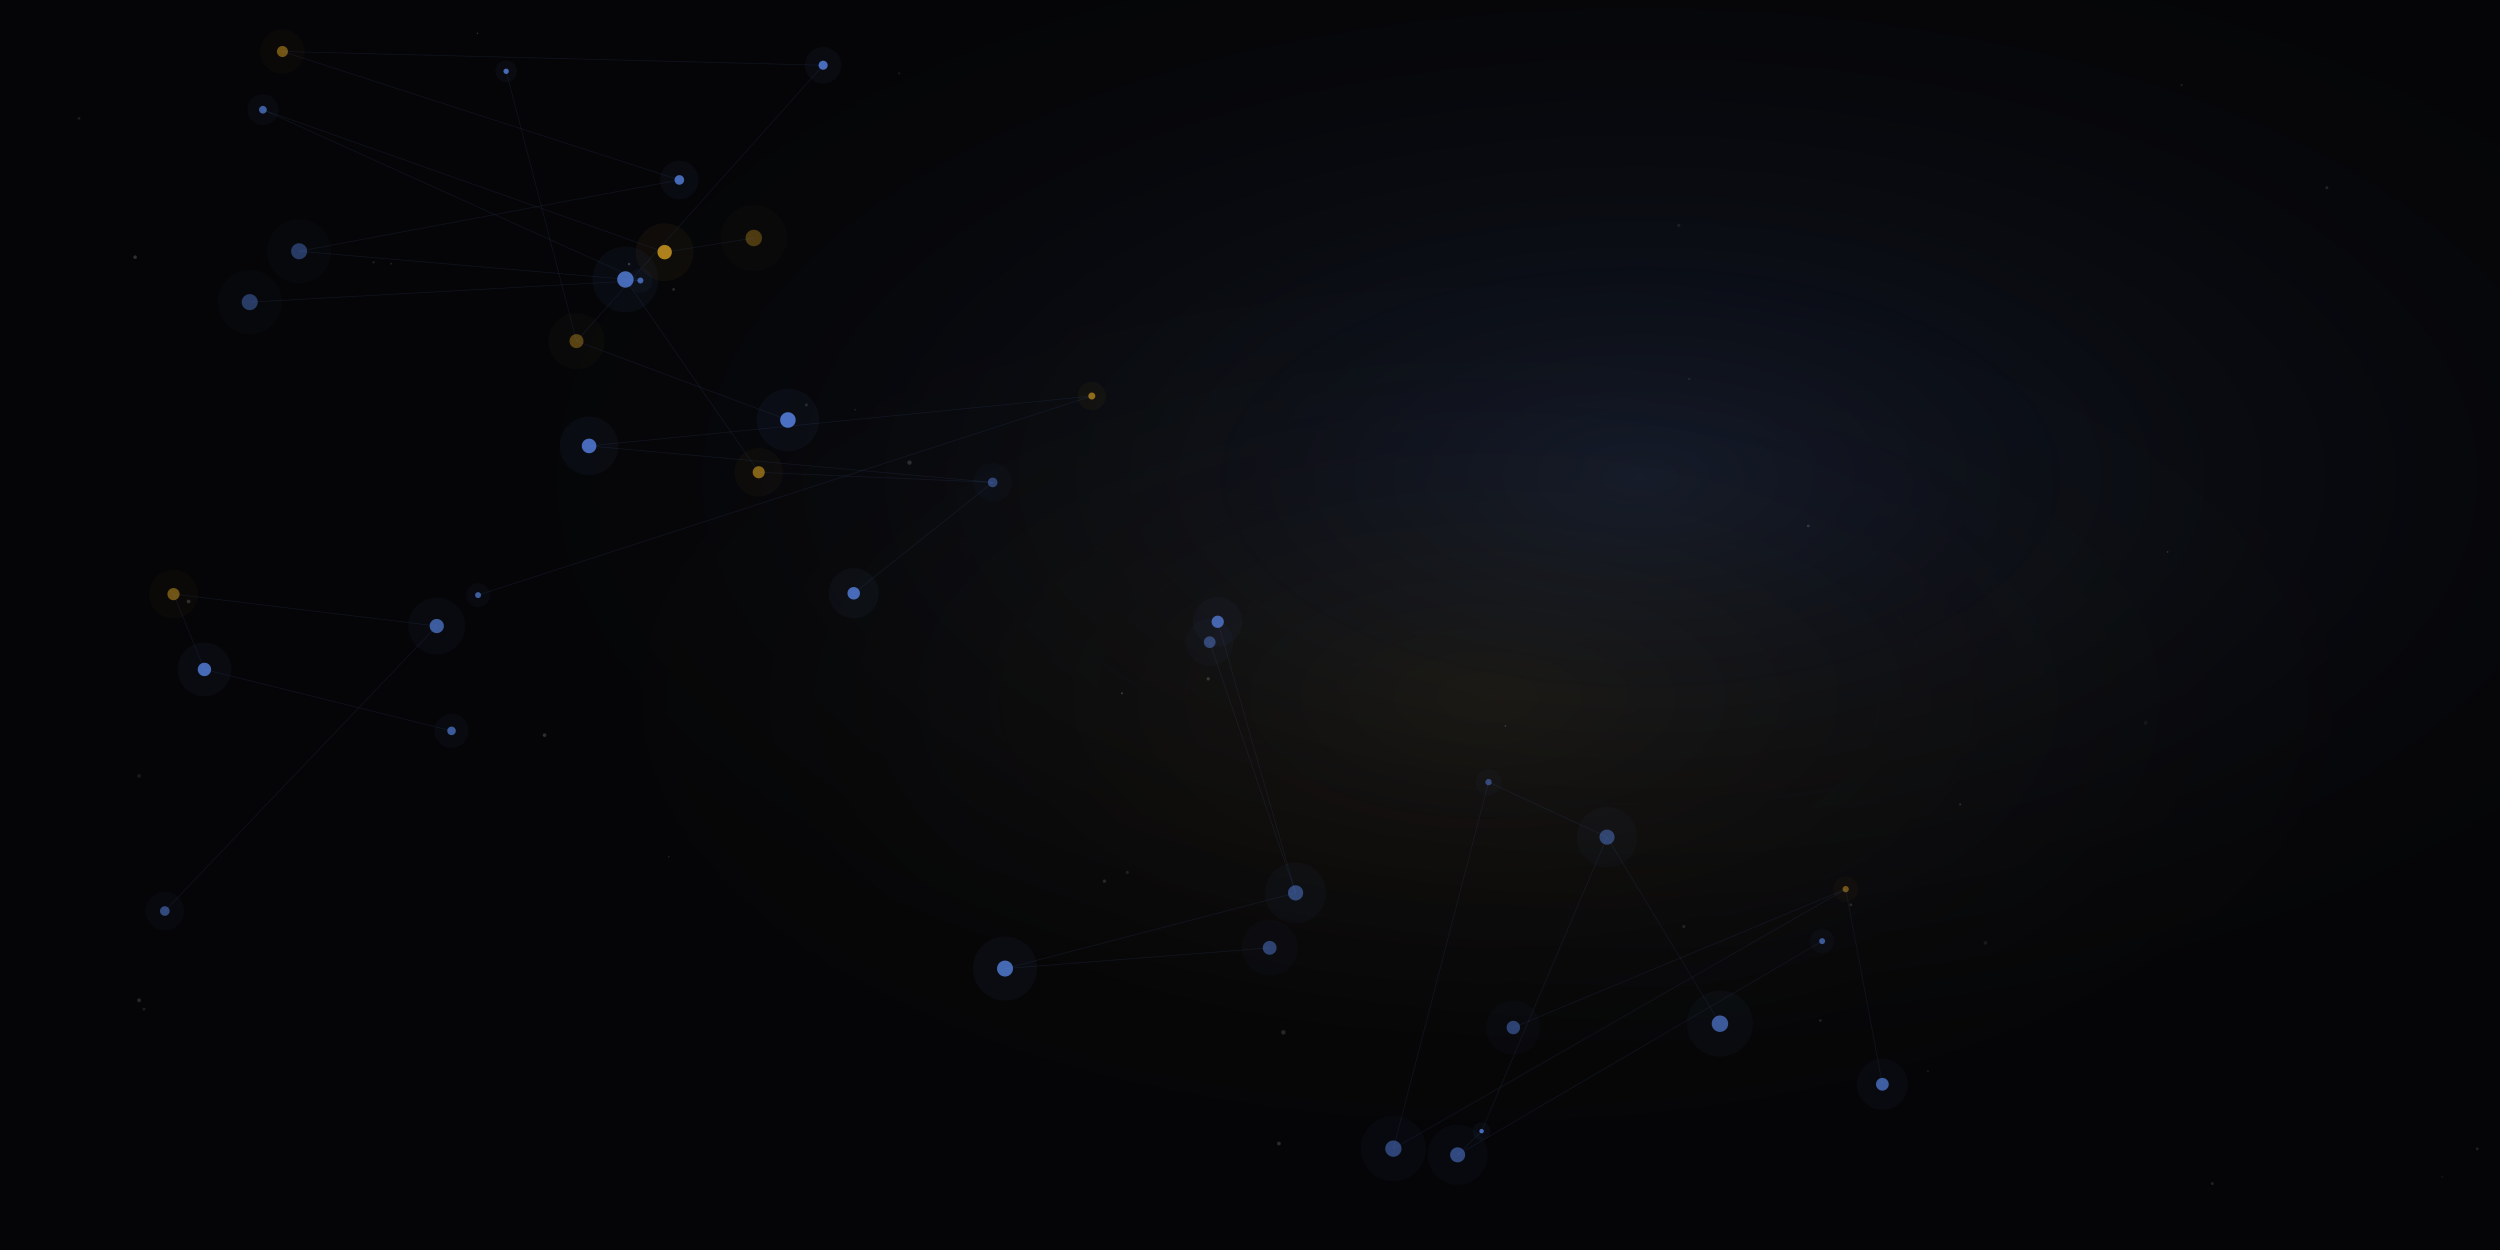
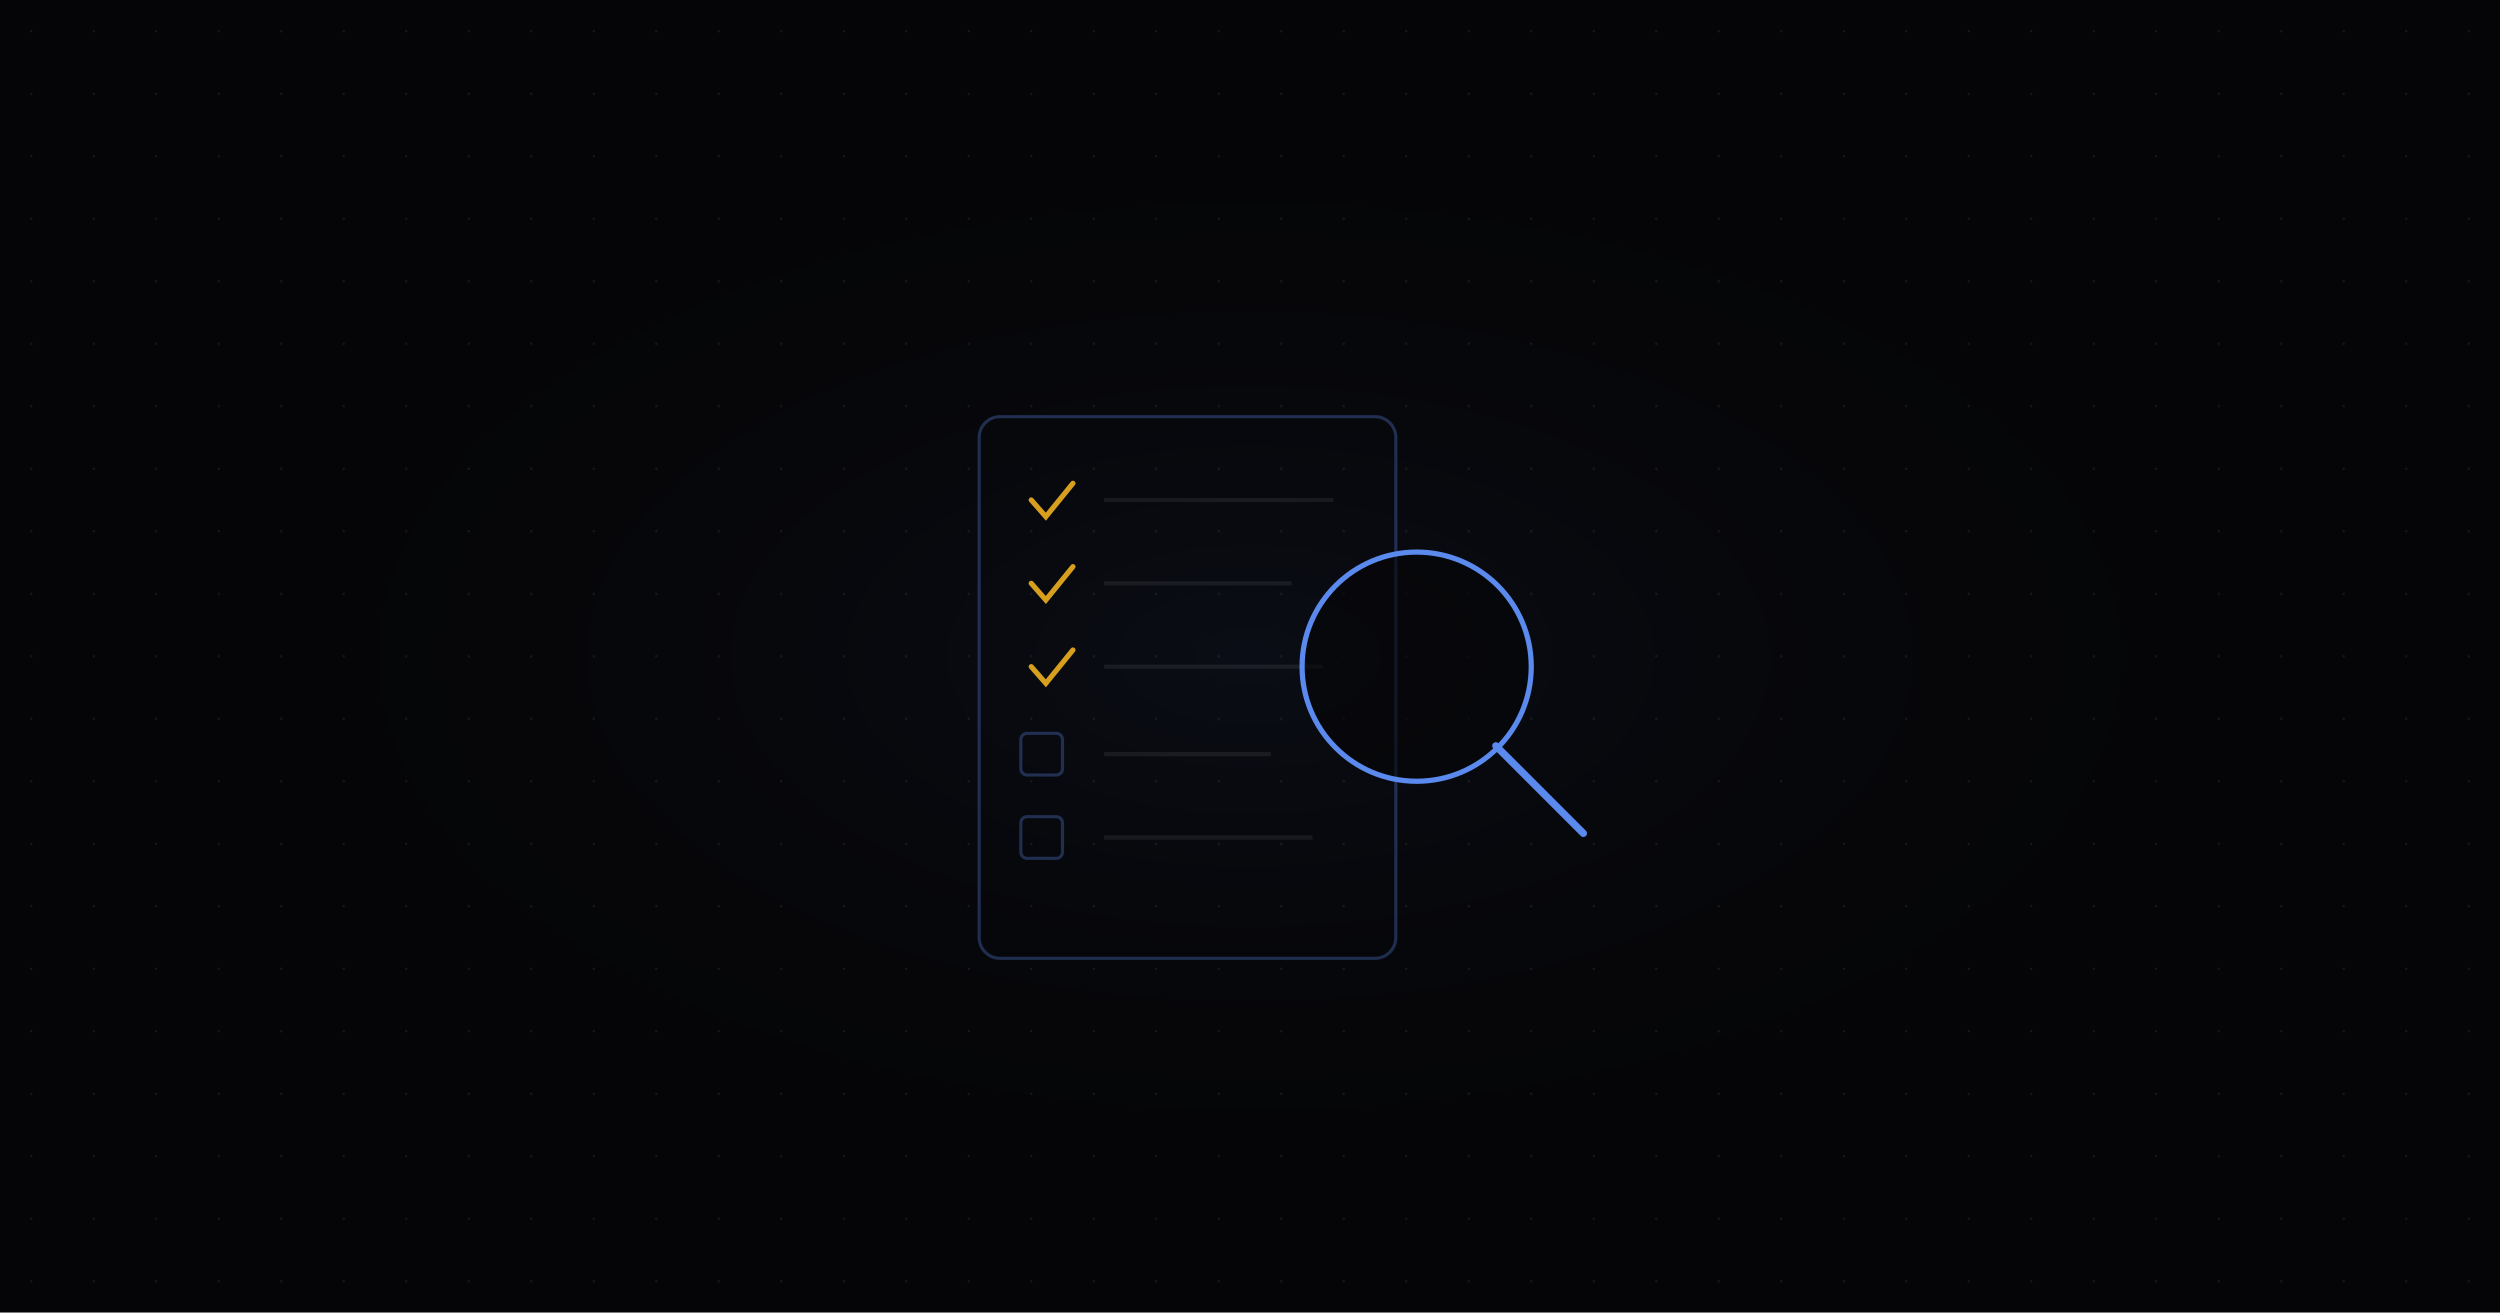
- <svg xmlns="http://www.w3.org/2000/svg" viewBox="0 0 1200 600" width="1200" height="600">
+ <svg xmlns="http://www.w3.org/2000/svg" viewBox="0 0 1200 630">
  <defs>
-     <radialGradient id="glow-929153942" cx="65.483%" cy="38.285%" r="50%">
-       <stop offset="0%" stop-color="#5B8AEF" stop-opacity="0.15" />
+     <pattern id="dots" x="0" y="0" width="30" height="30" patternUnits="userSpaceOnUse">
+       <circle cx="15" cy="15" r="0.6" fill="#ffffff12" />
+     </pattern>
+     <radialGradient id="glow" cx="50%" cy="50%" r="45%">
+       <stop offset="0%" stop-color="#5B8AEF" stop-opacity="0.06" />
      <stop offset="100%" stop-color="#050507" stop-opacity="0" />
    </radialGradient>
-     <radialGradient id="glow2-929153942" cx="59.427%" cy="55.762%" r="40%">
-       <stop offset="0%" stop-color="#d79f1e" stop-opacity="0.08" />
-       <stop offset="100%" stop-color="#050507" stop-opacity="0" />
-     </radialGradient>
-     <filter id="blur-929153942">
-       <feGaussianBlur stdDeviation="2" />
-     </filter>
  </defs>
-   <rect width="1200" height="600" fill="#050507" />
-   <rect width="1200" height="600" fill="url(#glow-929153942)" />
-   <rect width="1200" height="600" fill="url(#glow2-929153942)" />
-   <circle cx="580.655" cy="308.25" r="2.817" fill="#5B8AEF" opacity="0.435" />
-   <circle cx="580.655" cy="308.25" r="11.267" fill="#5B8AEF" opacity="0.026" />
-   <circle cx="584.51" cy="298.457" r="2.939" fill="#5B8AEF" opacity="0.69" />
-   <circle cx="584.51" cy="298.457" r="11.755" fill="#5B8AEF" opacity="0.041" />
-   <circle cx="621.881" cy="428.584" r="3.659" fill="#5B8AEF" opacity="0.462" />
-   <circle cx="621.881" cy="428.584" r="14.635" fill="#5B8AEF" opacity="0.028" />
-   <circle cx="482.407" cy="464.915" r="3.843" fill="#5B8AEF" opacity="0.729" />
-   <circle cx="482.407" cy="464.915" r="15.373" fill="#5B8AEF" opacity="0.044" />
-   <circle cx="609.442" cy="454.964" r="3.319" fill="#5B8AEF" opacity="0.444" />
-   <circle cx="609.442" cy="454.964" r="13.276" fill="#5B8AEF" opacity="0.027" />
-   <line x1="580.655" y1="308.25" x2="621.881" y2="428.584" stroke="#5B8AEF" stroke-width="0.3" opacity="0.12" />
-   <line x1="584.51" y1="298.457" x2="621.881" y2="428.584" stroke="#5B8AEF" stroke-width="0.3" opacity="0.12" />
-   <line x1="621.881" y1="428.584" x2="482.407" y2="464.915" stroke="#5B8AEF" stroke-width="0.3" opacity="0.12" />
-   <line x1="482.407" y1="464.915" x2="609.442" y2="454.964" stroke="#5B8AEF" stroke-width="0.3" opacity="0.12" />
-   <circle cx="79.108" cy="437.29" r="2.315" fill="#5B8AEF" opacity="0.491" />
-   <circle cx="79.108" cy="437.29" r="9.26" fill="#5B8AEF" opacity="0.029" />
-   <circle cx="209.648" cy="300.494" r="3.412" fill="#5B8AEF" opacity="0.635" />
-   <circle cx="209.648" cy="300.494" r="13.648" fill="#5B8AEF" opacity="0.038" />
-   <circle cx="83.289" cy="285.177" r="2.925" fill="#d79f1e" opacity="0.493" />
-   <circle cx="83.289" cy="285.177" r="11.7" fill="#d79f1e" opacity="0.03" />
-   <circle cx="216.739" cy="350.813" r="2.052" fill="#5B8AEF" opacity="0.619" />
-   <circle cx="216.739" cy="350.813" r="8.208" fill="#5B8AEF" opacity="0.037" />
-   <circle cx="98.125" cy="321.33" r="3.222" fill="#5B8AEF" opacity="0.743" />
-   <circle cx="98.125" cy="321.33" r="12.888" fill="#5B8AEF" opacity="0.045" />
-   <line x1="79.108" y1="437.29" x2="209.648" y2="300.494" stroke="#5B8AEF" stroke-width="0.3" opacity="0.12" />
-   <line x1="209.648" y1="300.494" x2="83.289" y2="285.177" stroke="#5B8AEF" stroke-width="0.3" opacity="0.12" />
-   <line x1="83.289" y1="285.177" x2="98.125" y2="321.33" stroke="#5B8AEF" stroke-width="0.3" opacity="0.12" />
-   <line x1="216.739" y1="350.813" x2="98.125" y2="321.33" stroke="#5B8AEF" stroke-width="0.3" opacity="0.12" />
-   <circle cx="378.2" cy="201.604" r="3.737" fill="#5B8AEF" opacity="0.797" />
-   <circle cx="378.2" cy="201.604" r="14.946" fill="#5B8AEF" opacity="0.048" />
-   <circle cx="242.956" cy="34.224" r="1.296" fill="#5B8AEF" opacity="0.749" />
-   <circle cx="242.956" cy="34.224" r="5.186" fill="#5B8AEF" opacity="0.045" />
-   <circle cx="276.721" cy="163.738" r="3.362" fill="#d79f1e" opacity="0.394" />
-   <circle cx="276.721" cy="163.738" r="13.446" fill="#d79f1e" opacity="0.024" />
-   <circle cx="395.107" cy="31.312" r="2.184" fill="#5B8AEF" opacity="0.765" />
-   <circle cx="395.107" cy="31.312" r="8.736" fill="#5B8AEF" opacity="0.046" />
-   <circle cx="135.571" cy="24.721" r="2.652" fill="#d79f1e" opacity="0.506" />
-   <circle cx="135.571" cy="24.721" r="10.608" fill="#d79f1e" opacity="0.03" />
-   <circle cx="326.087" cy="86.373" r="2.307" fill="#5B8AEF" opacity="0.741" />
-   <circle cx="326.087" cy="86.373" r="9.227" fill="#5B8AEF" opacity="0.044" />
-   <circle cx="143.576" cy="120.603" r="3.853" fill="#5B8AEF" opacity="0.383" />
-   <circle cx="143.576" cy="120.603" r="15.413" fill="#5B8AEF" opacity="0.023" />
-   <circle cx="119.874" cy="145.021" r="3.856" fill="#5B8AEF" opacity="0.389" />
-   <circle cx="119.874" cy="145.021" r="15.423" fill="#5B8AEF" opacity="0.023" />
-   <circle cx="307.402" cy="134.647" r="1.447" fill="#5B8AEF" opacity="0.684" />
-   <circle cx="307.402" cy="134.647" r="5.79" fill="#5B8AEF" opacity="0.041" />
-   <circle cx="126.203" cy="52.683" r="1.863" fill="#5B8AEF" opacity="0.641" />
-   <circle cx="126.203" cy="52.683" r="7.45" fill="#5B8AEF" opacity="0.038" />
-   <circle cx="361.806" cy="114.237" r="3.959" fill="#d79f1e" opacity="0.326" />
-   <circle cx="361.806" cy="114.237" r="15.834" fill="#d79f1e" opacity="0.02" />
-   <circle cx="319.039" cy="121.041" r="3.461" fill="#d79f1e" opacity="0.794" />
-   <circle cx="319.039" cy="121.041" r="13.844" fill="#d79f1e" opacity="0.048" />
-   <line x1="378.2" y1="201.604" x2="276.721" y2="163.738" stroke="#5B8AEF" stroke-width="0.3" opacity="0.12" />
-   <line x1="242.956" y1="34.224" x2="276.721" y2="163.738" stroke="#5B8AEF" stroke-width="0.3" opacity="0.12" />
-   <line x1="276.721" y1="163.738" x2="395.107" y2="31.312" stroke="#5B8AEF" stroke-width="0.3" opacity="0.12" />
-   <line x1="395.107" y1="31.312" x2="135.571" y2="24.721" stroke="#5B8AEF" stroke-width="0.3" opacity="0.12" />
-   <line x1="135.571" y1="24.721" x2="326.087" y2="86.373" stroke="#5B8AEF" stroke-width="0.3" opacity="0.12" />
-   <line x1="326.087" y1="86.373" x2="143.576" y2="120.603" stroke="#5B8AEF" stroke-width="0.3" opacity="0.12" />
-   <line x1="143.576" y1="120.603" x2="307.402" y2="134.647" stroke="#5B8AEF" stroke-width="0.3" opacity="0.12" />
-   <line x1="119.874" y1="145.021" x2="307.402" y2="134.647" stroke="#5B8AEF" stroke-width="0.3" opacity="0.12" />
-   <line x1="307.402" y1="134.647" x2="126.203" y2="52.683" stroke="#5B8AEF" stroke-width="0.3" opacity="0.12" />
-   <line x1="126.203" y1="52.683" x2="319.039" y2="121.041" stroke="#5B8AEF" stroke-width="0.3" opacity="0.12" />
-   <line x1="361.806" y1="114.237" x2="319.039" y2="121.041" stroke="#5B8AEF" stroke-width="0.3" opacity="0.12" />
-   <circle cx="229.47" cy="285.652" r="1.433" fill="#5B8AEF" opacity="0.646" />
-   <circle cx="229.47" cy="285.652" r="5.733" fill="#5B8AEF" opacity="0.039" />
-   <circle cx="524.07" cy="190.086" r="1.693" fill="#d79f1e" opacity="0.639" />
-   <circle cx="524.07" cy="190.086" r="6.772" fill="#d79f1e" opacity="0.038" />
-   <circle cx="300.194" cy="134.142" r="3.946" fill="#5B8AEF" opacity="0.746" />
-   <circle cx="300.194" cy="134.142" r="15.783" fill="#5B8AEF" opacity="0.045" />
-   <circle cx="282.762" cy="214.047" r="3.507" fill="#5B8AEF" opacity="0.758" />
-   <circle cx="282.762" cy="214.047" r="14.03" fill="#5B8AEF" opacity="0.045" />
-   <circle cx="364.194" cy="226.683" r="2.91" fill="#d79f1e" opacity="0.591" />
-   <circle cx="364.194" cy="226.683" r="11.64" fill="#d79f1e" opacity="0.035" />
-   <circle cx="476.487" cy="231.559" r="2.313" fill="#5B8AEF" opacity="0.432" />
-   <circle cx="476.487" cy="231.559" r="9.251" fill="#5B8AEF" opacity="0.026" />
-   <circle cx="409.787" cy="284.778" r="3.001" fill="#5B8AEF" opacity="0.752" />
-   <circle cx="409.787" cy="284.778" r="12.004" fill="#5B8AEF" opacity="0.045" />
-   <line x1="229.47" y1="285.652" x2="524.07" y2="190.086" stroke="#5B8AEF" stroke-width="0.3" opacity="0.12" />
-   <line x1="524.07" y1="190.086" x2="282.762" y2="214.047" stroke="#5B8AEF" stroke-width="0.3" opacity="0.12" />
-   <line x1="300.194" y1="134.142" x2="364.194" y2="226.683" stroke="#5B8AEF" stroke-width="0.3" opacity="0.12" />
-   <line x1="282.762" y1="214.047" x2="476.487" y2="231.559" stroke="#5B8AEF" stroke-width="0.3" opacity="0.12" />
-   <line x1="364.194" y1="226.683" x2="476.487" y2="231.559" stroke="#5B8AEF" stroke-width="0.3" opacity="0.12" />
-   <line x1="476.487" y1="231.559" x2="409.787" y2="284.778" stroke="#5B8AEF" stroke-width="0.3" opacity="0.12" />
-   <circle cx="726.4" cy="493.211" r="3.226" fill="#5B8AEF" opacity="0.442" />
-   <circle cx="726.4" cy="493.211" r="12.903" fill="#5B8AEF" opacity="0.027" />
-   <circle cx="903.543" cy="520.449" r="3.063" fill="#5B8AEF" opacity="0.653" />
-   <circle cx="903.543" cy="520.449" r="12.253" fill="#5B8AEF" opacity="0.039" />
-   <circle cx="885.935" cy="426.792" r="1.521" fill="#d79f1e" opacity="0.49" />
-   <circle cx="885.935" cy="426.792" r="6.086" fill="#d79f1e" opacity="0.029" />
-   <circle cx="874.621" cy="451.745" r="1.44" fill="#5B8AEF" opacity="0.604" />
-   <circle cx="874.621" cy="451.745" r="5.76" fill="#5B8AEF" opacity="0.036" />
-   <circle cx="668.822" cy="551.345" r="3.911" fill="#5B8AEF" opacity="0.46" />
-   <circle cx="668.822" cy="551.345" r="15.642" fill="#5B8AEF" opacity="0.028" />
-   <circle cx="699.667" cy="554.33" r="3.604" fill="#5B8AEF" opacity="0.503" />
-   <circle cx="699.667" cy="554.33" r="14.414" fill="#5B8AEF" opacity="0.03" />
-   <circle cx="714.502" cy="375.42" r="1.536" fill="#5B8AEF" opacity="0.458" />
-   <circle cx="714.502" cy="375.42" r="6.145" fill="#5B8AEF" opacity="0.027" />
-   <circle cx="711.161" cy="542.956" r="1.079" fill="#5B8AEF" opacity="0.758" />
-   <circle cx="711.161" cy="542.956" r="4.317" fill="#5B8AEF" opacity="0.046" />
-   <circle cx="771.373" cy="401.823" r="3.636" fill="#5B8AEF" opacity="0.427" />
-   <circle cx="771.373" cy="401.823" r="14.546" fill="#5B8AEF" opacity="0.026" />
-   <circle cx="825.573" cy="491.37" r="3.957" fill="#5B8AEF" opacity="0.618" />
-   <circle cx="825.573" cy="491.37" r="15.828" fill="#5B8AEF" opacity="0.037" />
-   <line x1="726.4" y1="493.211" x2="885.935" y2="426.792" stroke="#5B8AEF" stroke-width="0.3" opacity="0.12" />
-   <line x1="903.543" y1="520.449" x2="885.935" y2="426.792" stroke="#5B8AEF" stroke-width="0.3" opacity="0.12" />
-   <line x1="885.935" y1="426.792" x2="668.822" y2="551.345" stroke="#5B8AEF" stroke-width="0.3" opacity="0.12" />
-   <line x1="874.621" y1="451.745" x2="699.667" y2="554.33" stroke="#5B8AEF" stroke-width="0.3" opacity="0.12" />
-   <line x1="668.822" y1="551.345" x2="714.502" y2="375.42" stroke="#5B8AEF" stroke-width="0.3" opacity="0.12" />
-   <line x1="699.667" y1="554.33" x2="711.161" y2="542.956" stroke="#5B8AEF" stroke-width="0.3" opacity="0.12" />
-   <line x1="714.502" y1="375.42" x2="771.373" y2="401.823" stroke="#5B8AEF" stroke-width="0.3" opacity="0.12" />
-   <line x1="711.161" y1="542.956" x2="771.373" y2="401.823" stroke="#5B8AEF" stroke-width="0.3" opacity="0.12" />
-   <line x1="771.373" y1="401.823" x2="825.573" y2="491.37" stroke="#5B8AEF" stroke-width="0.3" opacity="0.12" />
-   <circle cx="66.731" cy="372.442" r="0.867" fill="white" opacity="0.089" />
-   <circle cx="1047.211" cy="40.849" r="0.509" fill="white" opacity="0.1" />
-   <circle cx="179.297" cy="125.925" r="0.585" fill="white" opacity="0.098" />
-   <circle cx="37.92" cy="56.817" r="0.723" fill="white" opacity="0.082" />
-   <circle cx="410.495" cy="196.675" r="0.449" fill="white" opacity="0.093" />
-   <circle cx="530.115" cy="422.954" r="0.816" fill="white" opacity="0.128" />
-   <circle cx="301.961" cy="126.747" r="0.611" fill="white" opacity="0.192" />
-   <circle cx="940.868" cy="386.098" r="0.49" fill="white" opacity="0.145" />
-   <circle cx="1172.293" cy="564.953" r="0.511" fill="white" opacity="0.053" />
-   <circle cx="888.396" cy="434.3" r="0.681" fill="white" opacity="0.122" />
-   <circle cx="261.362" cy="352.879" r="0.88" fill="white" opacity="0.165" />
-   <circle cx="873.766" cy="489.845" r="0.606" fill="white" opacity="0.13" />
-   <circle cx="431.61" cy="35.176" r="0.577" fill="white" opacity="0.065" />
-   <circle cx="69.1" cy="484.387" r="0.696" fill="white" opacity="0.097" />
-   <circle cx="953.014" cy="452.587" r="0.878" fill="white" opacity="0.074" />
-   <circle cx="1040.455" cy="264.929" r="0.393" fill="white" opacity="0.183" />
-   <circle cx="387.076" cy="194.366" r="0.712" fill="white" opacity="0.121" />
-   <circle cx="810.827" cy="181.896" r="0.477" fill="white" opacity="0.106" />
-   <circle cx="229.192" cy="15.996" r="0.351" fill="white" opacity="0.197" />
-   <circle cx="436.559" cy="222.048" r="1.051" fill="white" opacity="0.146" />
-   <circle cx="805.82" cy="108.19" r="0.763" fill="white" opacity="0.081" />
-   <circle cx="579.94" cy="325.85" r="0.784" fill="white" opacity="0.168" />
-   <circle cx="64.845" cy="123.438" r="0.864" fill="white" opacity="0.174" />
-   <circle cx="613.881" cy="548.906" r="0.909" fill="white" opacity="0.153" />
-   <circle cx="187.723" cy="126.564" r="0.506" fill="white" opacity="0.1" />
-   <circle cx="925.39" cy="514.221" r="0.456" fill="white" opacity="0.095" />
-   <circle cx="1029.898" cy="346.956" r="0.952" fill="white" opacity="0.05" />
-   <circle cx="320.987" cy="411.262" r="0.418" fill="white" opacity="0.106" />
-   <circle cx="66.744" cy="480.15" r="0.933" fill="white" opacity="0.137" />
-   <circle cx="1116.902" cy="90.124" r="0.722" fill="white" opacity="0.11" />
-   <circle cx="323.31" cy="138.921" r="0.626" fill="white" opacity="0.156" />
-   <circle cx="1061.911" cy="568.103" r="0.707" fill="white" opacity="0.119" />
-   <circle cx="90.497" cy="288.728" r="0.908" fill="white" opacity="0.153" />
-   <circle cx="722.598" cy="348.432" r="0.421" fill="white" opacity="0.182" />
-   <circle cx="808.216" cy="444.727" r="0.744" fill="white" opacity="0.102" />
-   <circle cx="867.954" cy="252.446" r="0.657" fill="white" opacity="0.149" />
-   <circle cx="616.017" cy="495.542" r="1.066" fill="white" opacity="0.13" />
-   <circle cx="538.53" cy="332.799" r="0.51" fill="white" opacity="0.186" />
-   <circle cx="1189.07" cy="551.43" r="0.684" fill="white" opacity="0.114" />
-   <circle cx="541.11" cy="418.775" r="0.763" fill="white" opacity="0.101" />
+   <rect width="1200" height="630" fill="#050507" />
+   <rect width="1200" height="630" fill="url(#glow)" />
+   <rect width="1200" height="630" fill="url(#dots)" />
+   <rect x="470" y="200" width="200" height="260" rx="10" fill="none" stroke="#5B8AEF" stroke-width="1.5" opacity="0.3" />
+   <polyline points="495,240 502,248 515,232" fill="none" stroke="#d79f1e" stroke-width="2.5" stroke-linecap="round" />
+   <line x1="530" y1="240" x2="640" y2="240" stroke="#ffffff12" stroke-width="2" />
+   <polyline points="495,280 502,288 515,272" fill="none" stroke="#d79f1e" stroke-width="2.5" stroke-linecap="round" />
+   <line x1="530" y1="280" x2="620" y2="280" stroke="#ffffff12" stroke-width="2" />
+   <polyline points="495,320 502,328 515,312" fill="none" stroke="#d79f1e" stroke-width="2.5" stroke-linecap="round" />
+   <line x1="530" y1="320" x2="635" y2="320" stroke="#ffffff12" stroke-width="2" />
+   <rect x="490" y="352" width="20" height="20" rx="3" fill="none" stroke="#5B8AEF" stroke-width="1.5" opacity="0.3" />
+   <line x1="530" y1="362" x2="610" y2="362" stroke="#ffffff12" stroke-width="2" />
+   <rect x="490" y="392" width="20" height="20" rx="3" fill="none" stroke="#5B8AEF" stroke-width="1.5" opacity="0.3" />
+   <line x1="530" y1="402" x2="630" y2="402" stroke="#ffffff12" stroke-width="2" />
+   <circle cx="680" cy="320" r="55" fill="#050507" fill-opacity="0.6" stroke="#5B8AEF" stroke-width="2.5" />
+   <line x1="718" y1="358" x2="760" y2="400" stroke="#5B8AEF" stroke-width="3.5" stroke-linecap="round" />
</svg>
